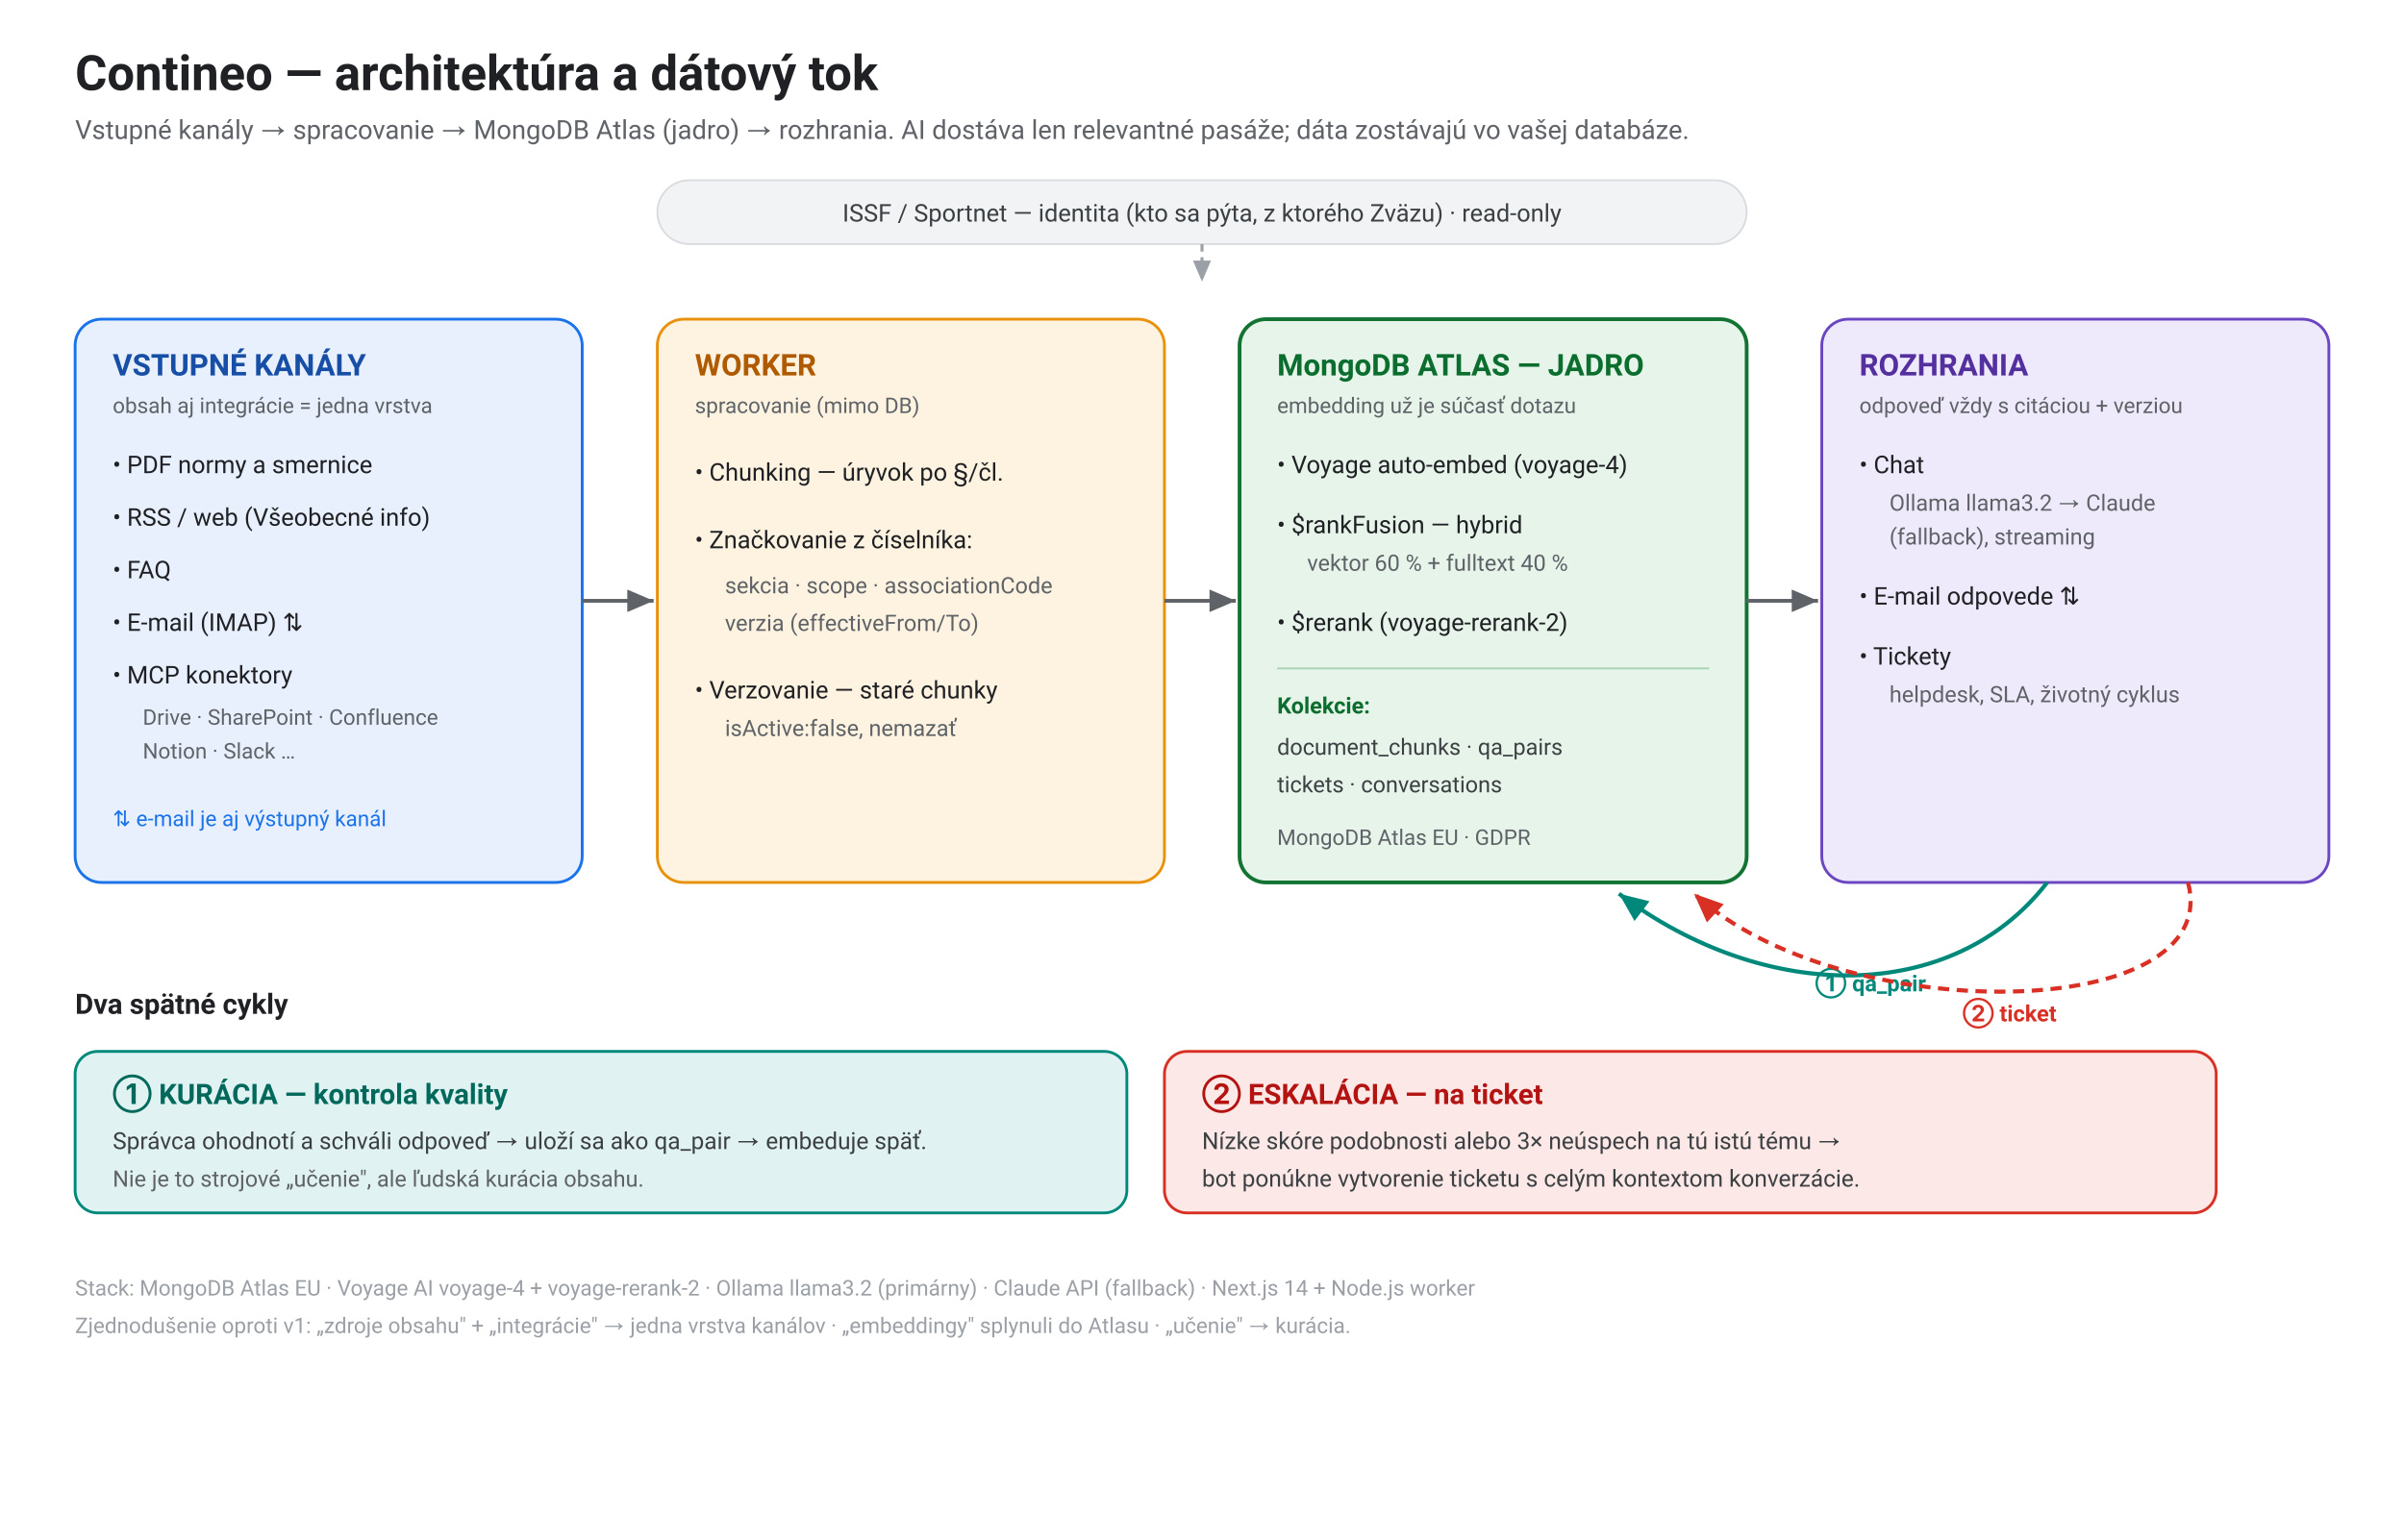
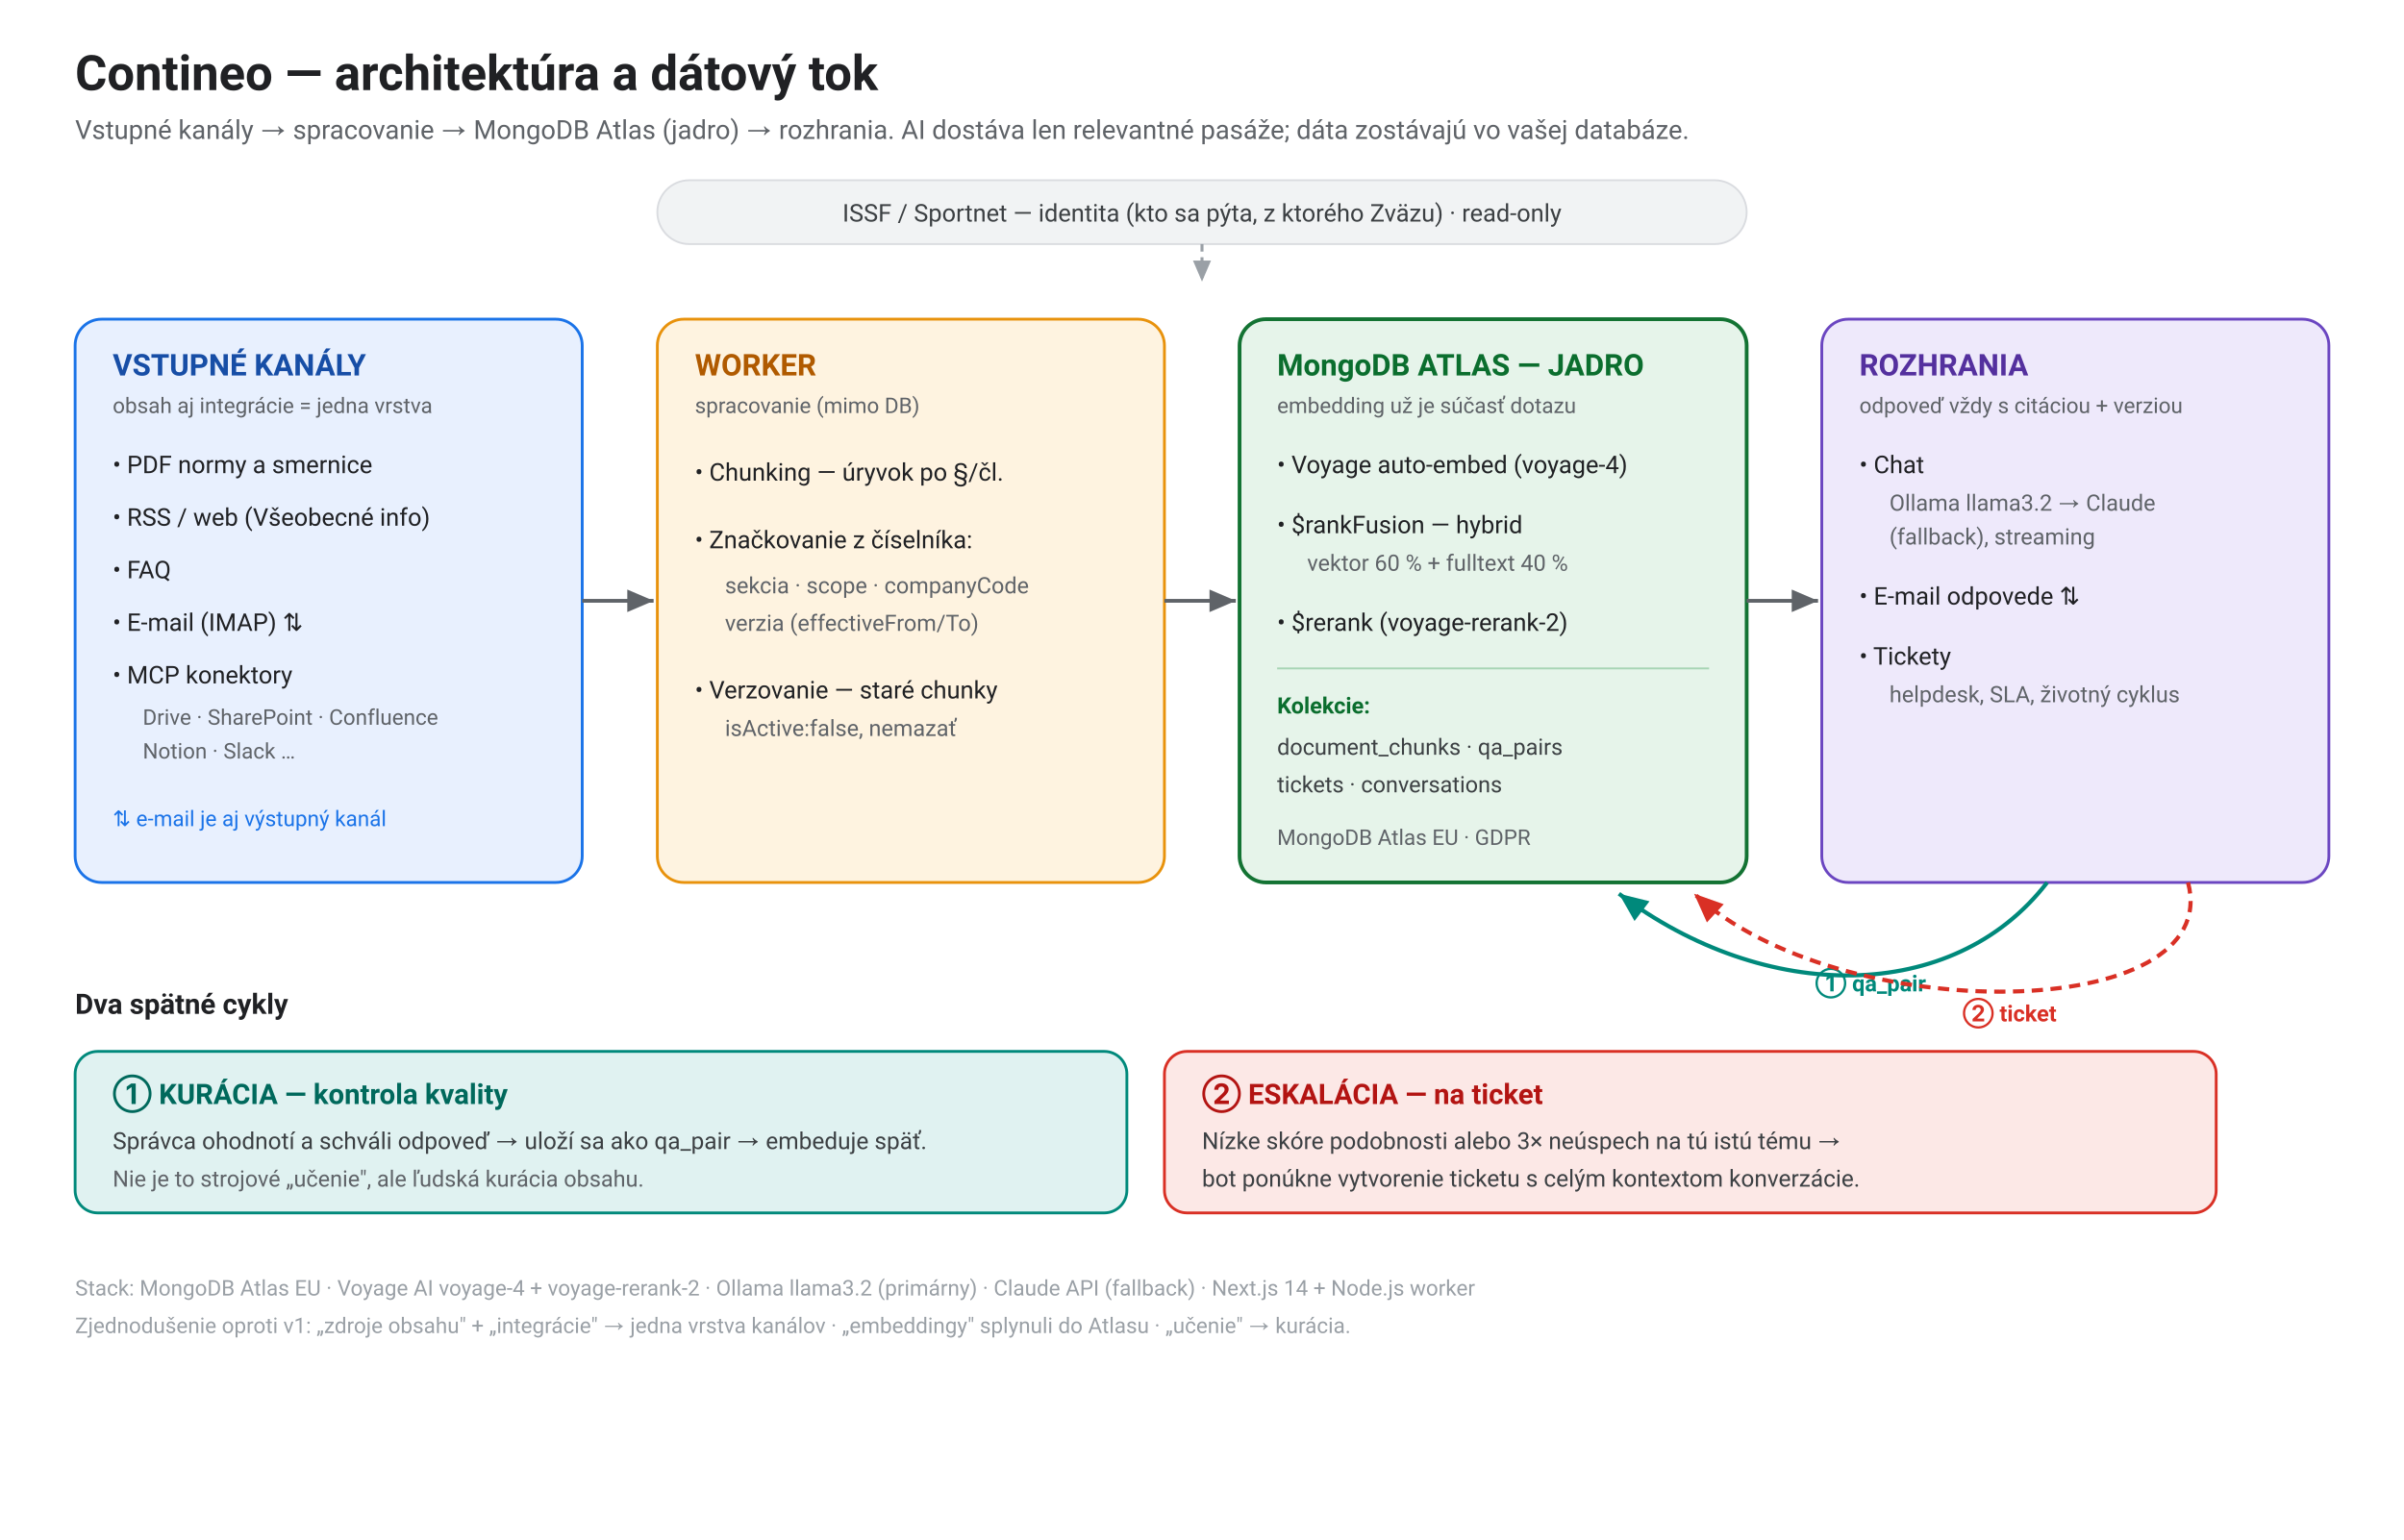
<svg xmlns="http://www.w3.org/2000/svg" viewBox="0 0 1280 820" font-family="-apple-system, Segoe UI, Roboto, Helvetica, Arial, sans-serif">
  <defs>
    <marker id="arrow" markerWidth="10" markerHeight="10" refX="7" refY="3" orient="auto" markerUnits="strokeWidth">
      <path d="M0,0 L7,3 L0,6 Z" fill="#5f6368" />
    </marker>
    <marker id="arrowTeal" markerWidth="10" markerHeight="10" refX="7" refY="3" orient="auto" markerUnits="strokeWidth">
      <path d="M0,0 L7,3 L0,6 Z" fill="#00897B" />
    </marker>
    <marker id="arrowRed" markerWidth="10" markerHeight="10" refX="7" refY="3" orient="auto" markerUnits="strokeWidth">
      <path d="M0,0 L7,3 L0,6 Z" fill="#D93025" />
    </marker>
    <marker id="arrowGray" markerWidth="10" markerHeight="10" refX="7" refY="3" orient="auto" markerUnits="strokeWidth">
      <path d="M0,0 L7,3 L0,6 Z" fill="#9aa0a6" />
    </marker>
  </defs>
  <text x="40" y="48" font-size="26" font-weight="700" fill="#202124">Contineo — architektúra a dátový tok</text>
  <text x="40" y="74" font-size="14" fill="#5f6368">Vstupné kanály → spracovanie → MongoDB Atlas (jadro) → rozhrania. AI dostáva len relevantné pasáže; dáta zostávajú vo vašej databáze.</text>
  <rect x="350" y="96" width="580" height="34" rx="17" fill="#F1F3F4" stroke="#dadce0" />
  <text x="640" y="118" font-size="13" fill="#3c4043" text-anchor="middle">ISSF / Sportnet — identita (kto sa pýta, z ktorého Zväzu) · read-only</text>
  <path d="M640,130 L640,150" stroke="#9aa0a6" stroke-width="1.6" stroke-dasharray="4 3" marker-end="url(#arrowGray)" />
  <rect x="40" y="170" width="270" height="300" rx="14" fill="#E8F0FE" stroke="#1A73E8" stroke-width="1.5" />
  <text x="60" y="200" font-size="16" font-weight="700" fill="#174EA6">VSTUPNÉ KANÁLY</text>
  <text x="60" y="220" font-size="11.5" fill="#5f6368">obsah aj integrácie = jedna vrstva</text>
  <g font-size="13" fill="#202124">
    <text x="60" y="252">• PDF normy a smernice</text>
    <text x="60" y="280">• RSS / web (Všeobecné info)</text>
    <text x="60" y="308">• FAQ</text>
    <text x="60" y="336">• E-mail (IMAP)  ⇅</text>
    <text x="60" y="364">• MCP konektory</text>
    <text x="76" y="386" font-size="11.5" fill="#5f6368">Drive · SharePoint · Confluence</text>
    <text x="76" y="404" font-size="11.5" fill="#5f6368">Notion · Slack …</text>
  </g>
  <text x="60" y="440" font-size="11.5" fill="#1A73E8">⇅ e-mail je aj výstupný kanál</text>
  <rect x="350" y="170" width="270" height="300" rx="14" fill="#FEF3E0" stroke="#E8920C" stroke-width="1.5" />
  <text x="370" y="200" font-size="16" font-weight="700" fill="#B05A00">WORKER</text>
  <text x="370" y="220" font-size="11.5" fill="#5f6368">spracovanie (mimo DB)</text>
  <g font-size="13" fill="#202124">
    <text x="370" y="256">• Chunking — úryvok po §/čl.</text>
    <text x="370" y="292">• Značkovanie z číselníka:</text>
-     <text x="386" y="316" font-size="12" fill="#5f6368">sekcia · scope · associationCode</text>
+     <text x="386" y="316" font-size="12" fill="#5f6368">sekcia · scope · companyCode</text>
    <text x="386" y="336" font-size="12" fill="#5f6368">verzia (effectiveFrom/To)</text>
    <text x="370" y="372">• Verzovanie — staré chunky</text>
    <text x="386" y="392" font-size="12" fill="#5f6368">isActive:false, nemazať</text>
  </g>
  <rect x="660" y="170" width="270" height="300" rx="14" fill="#E6F4EA" stroke="#137333" stroke-width="2" />
  <text x="680" y="200" font-size="16" font-weight="700" fill="#0B6E2E">MongoDB ATLAS — JADRO</text>
  <text x="680" y="220" font-size="11.5" fill="#5f6368">embedding už je súčasť dotazu</text>
  <g font-size="13" fill="#202124">
    <text x="680" y="252">• Voyage auto-embed (voyage-4)</text>
    <text x="680" y="284">• $rankFusion — hybrid</text>
    <text x="696" y="304" font-size="12" fill="#5f6368">vektor 60 % + fulltext 40 %</text>
    <text x="680" y="336">• $rerank (voyage-rerank-2)</text>
  </g>
  <line x1="680" y1="356" x2="910" y2="356" stroke="#A8D5B5" stroke-width="1" />
  <text x="680" y="380" font-size="12" fill="#0B6E2E" font-weight="600">Kolekcie:</text>
  <text x="680" y="402" font-size="12" fill="#3c4043">document_chunks · qa_pairs</text>
  <text x="680" y="422" font-size="12" fill="#3c4043">tickets · conversations</text>
  <text x="680" y="450" font-size="11.5" fill="#5f6368">MongoDB Atlas EU · GDPR</text>
  <rect x="970" y="170" width="270" height="300" rx="14" fill="#EEE9FB" stroke="#6B46C1" stroke-width="1.5" />
  <text x="990" y="200" font-size="16" font-weight="700" fill="#54309E">ROZHRANIA</text>
  <text x="990" y="220" font-size="11.5" fill="#5f6368">odpoveď vždy s citáciou + verziou</text>
  <g font-size="13" fill="#202124">
    <text x="990" y="252">• Chat</text>
    <text x="1006" y="272" font-size="12" fill="#5f6368">Ollama llama3.2 → Claude</text>
    <text x="1006" y="290" font-size="12" fill="#5f6368">(fallback), streaming</text>
    <text x="990" y="322">• E-mail odpovede  ⇅</text>
    <text x="990" y="354">• Tickety</text>
    <text x="1006" y="374" font-size="12" fill="#5f6368">helpdesk, SLA, životný cyklus</text>
  </g>
  <path d="M310,320 L348,320" stroke="#5f6368" stroke-width="2" marker-end="url(#arrow)" />
  <path d="M620,320 L658,320" stroke="#5f6368" stroke-width="2" marker-end="url(#arrow)" />
  <path d="M930,320 L968,320" stroke="#5f6368" stroke-width="2" marker-end="url(#arrow)" />
  <text x="40" y="540" font-size="15" font-weight="700" fill="#202124">Dva spätné cykly</text>
  <path d="M1090,470 C1040,535 940,535 862,476" fill="none" stroke="#00897B" stroke-width="2.2" marker-end="url(#arrowTeal)" />
  <text x="996" y="528" font-size="12" font-weight="700" fill="#00897B" text-anchor="middle">① qa_pair</text>
  <path d="M1165,470 C1185,545 980,548 902,476" fill="none" stroke="#D93025" stroke-width="2.2" stroke-dasharray="6 4" marker-end="url(#arrowRed)" />
  <text x="1070" y="544" font-size="12" font-weight="700" fill="#D93025" text-anchor="middle">② ticket</text>
  <rect x="40" y="560" width="560" height="86" rx="12" fill="#E0F2F1" stroke="#00897B" stroke-width="1.5" />
  <text x="60" y="588" font-size="15" font-weight="700" fill="#00695C">① KURÁCIA — kontrola kvality</text>
  <text x="60" y="612" font-size="12.5" fill="#3c4043">Správca ohodnotí a schváli odpoveď → uloží sa ako qa_pair → embeduje späť.</text>
  <text x="60" y="632" font-size="12" fill="#5f6368">Nie je to strojové „učenie", ale ľudská kurácia obsahu.</text>
  <rect x="620" y="560" width="560" height="86" rx="12" fill="#FCE8E6" stroke="#D93025" stroke-width="1.5" />
  <text x="640" y="588" font-size="15" font-weight="700" fill="#B31412">② ESKALÁCIA — na ticket</text>
  <text x="640" y="612" font-size="12.5" fill="#3c4043">Nízke skóre podobnosti alebo 3× neúspech na tú istú tému →</text>
  <text x="640" y="632" font-size="12.5" fill="#3c4043">bot ponúkne vytvorenie ticketu s celým kontextom konverzácie.</text>
  <text x="40" y="690" font-size="11.5" fill="#9aa0a6">Stack: MongoDB Atlas EU · Voyage AI voyage-4 + voyage-rerank-2 · Ollama llama3.2 (primárny) · Claude API (fallback) · Next.js 14 + Node.js worker</text>
  <text x="40" y="710" font-size="11.5" fill="#9aa0a6">Zjednodušenie oproti v1: „zdroje obsahu" + „integrácie" → jedna vrstva kanálov · „embeddingy" splynuli do Atlasu · „učenie" → kurácia.</text>
</svg>
